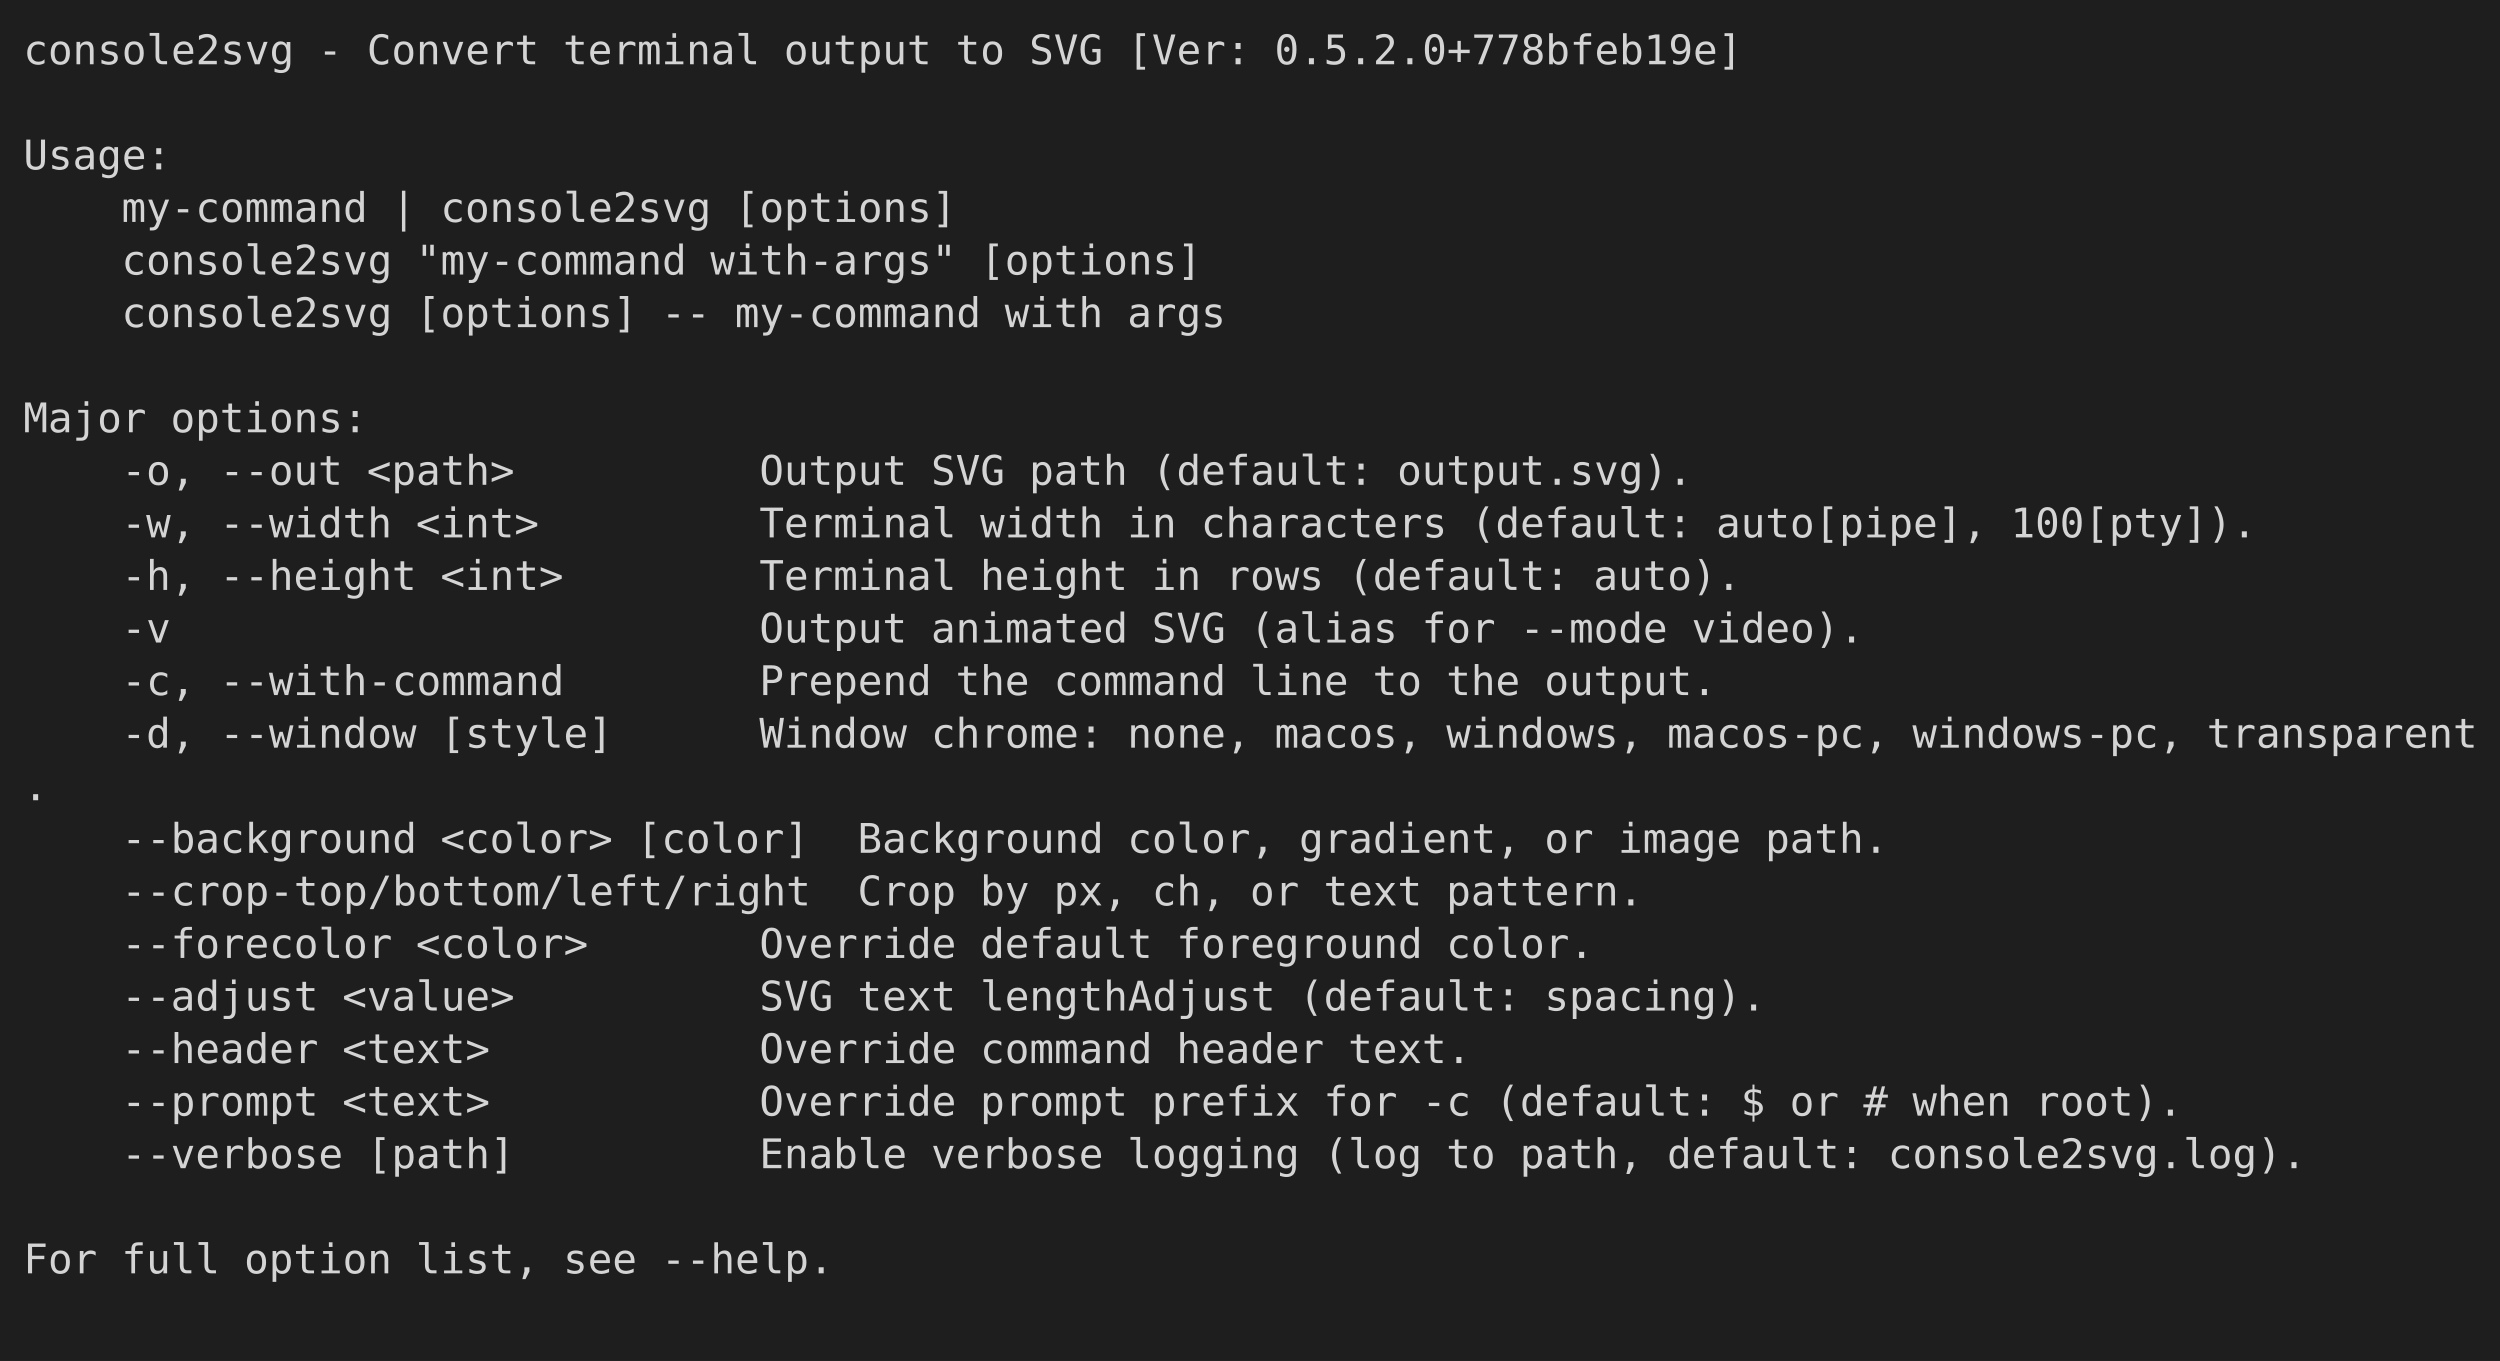
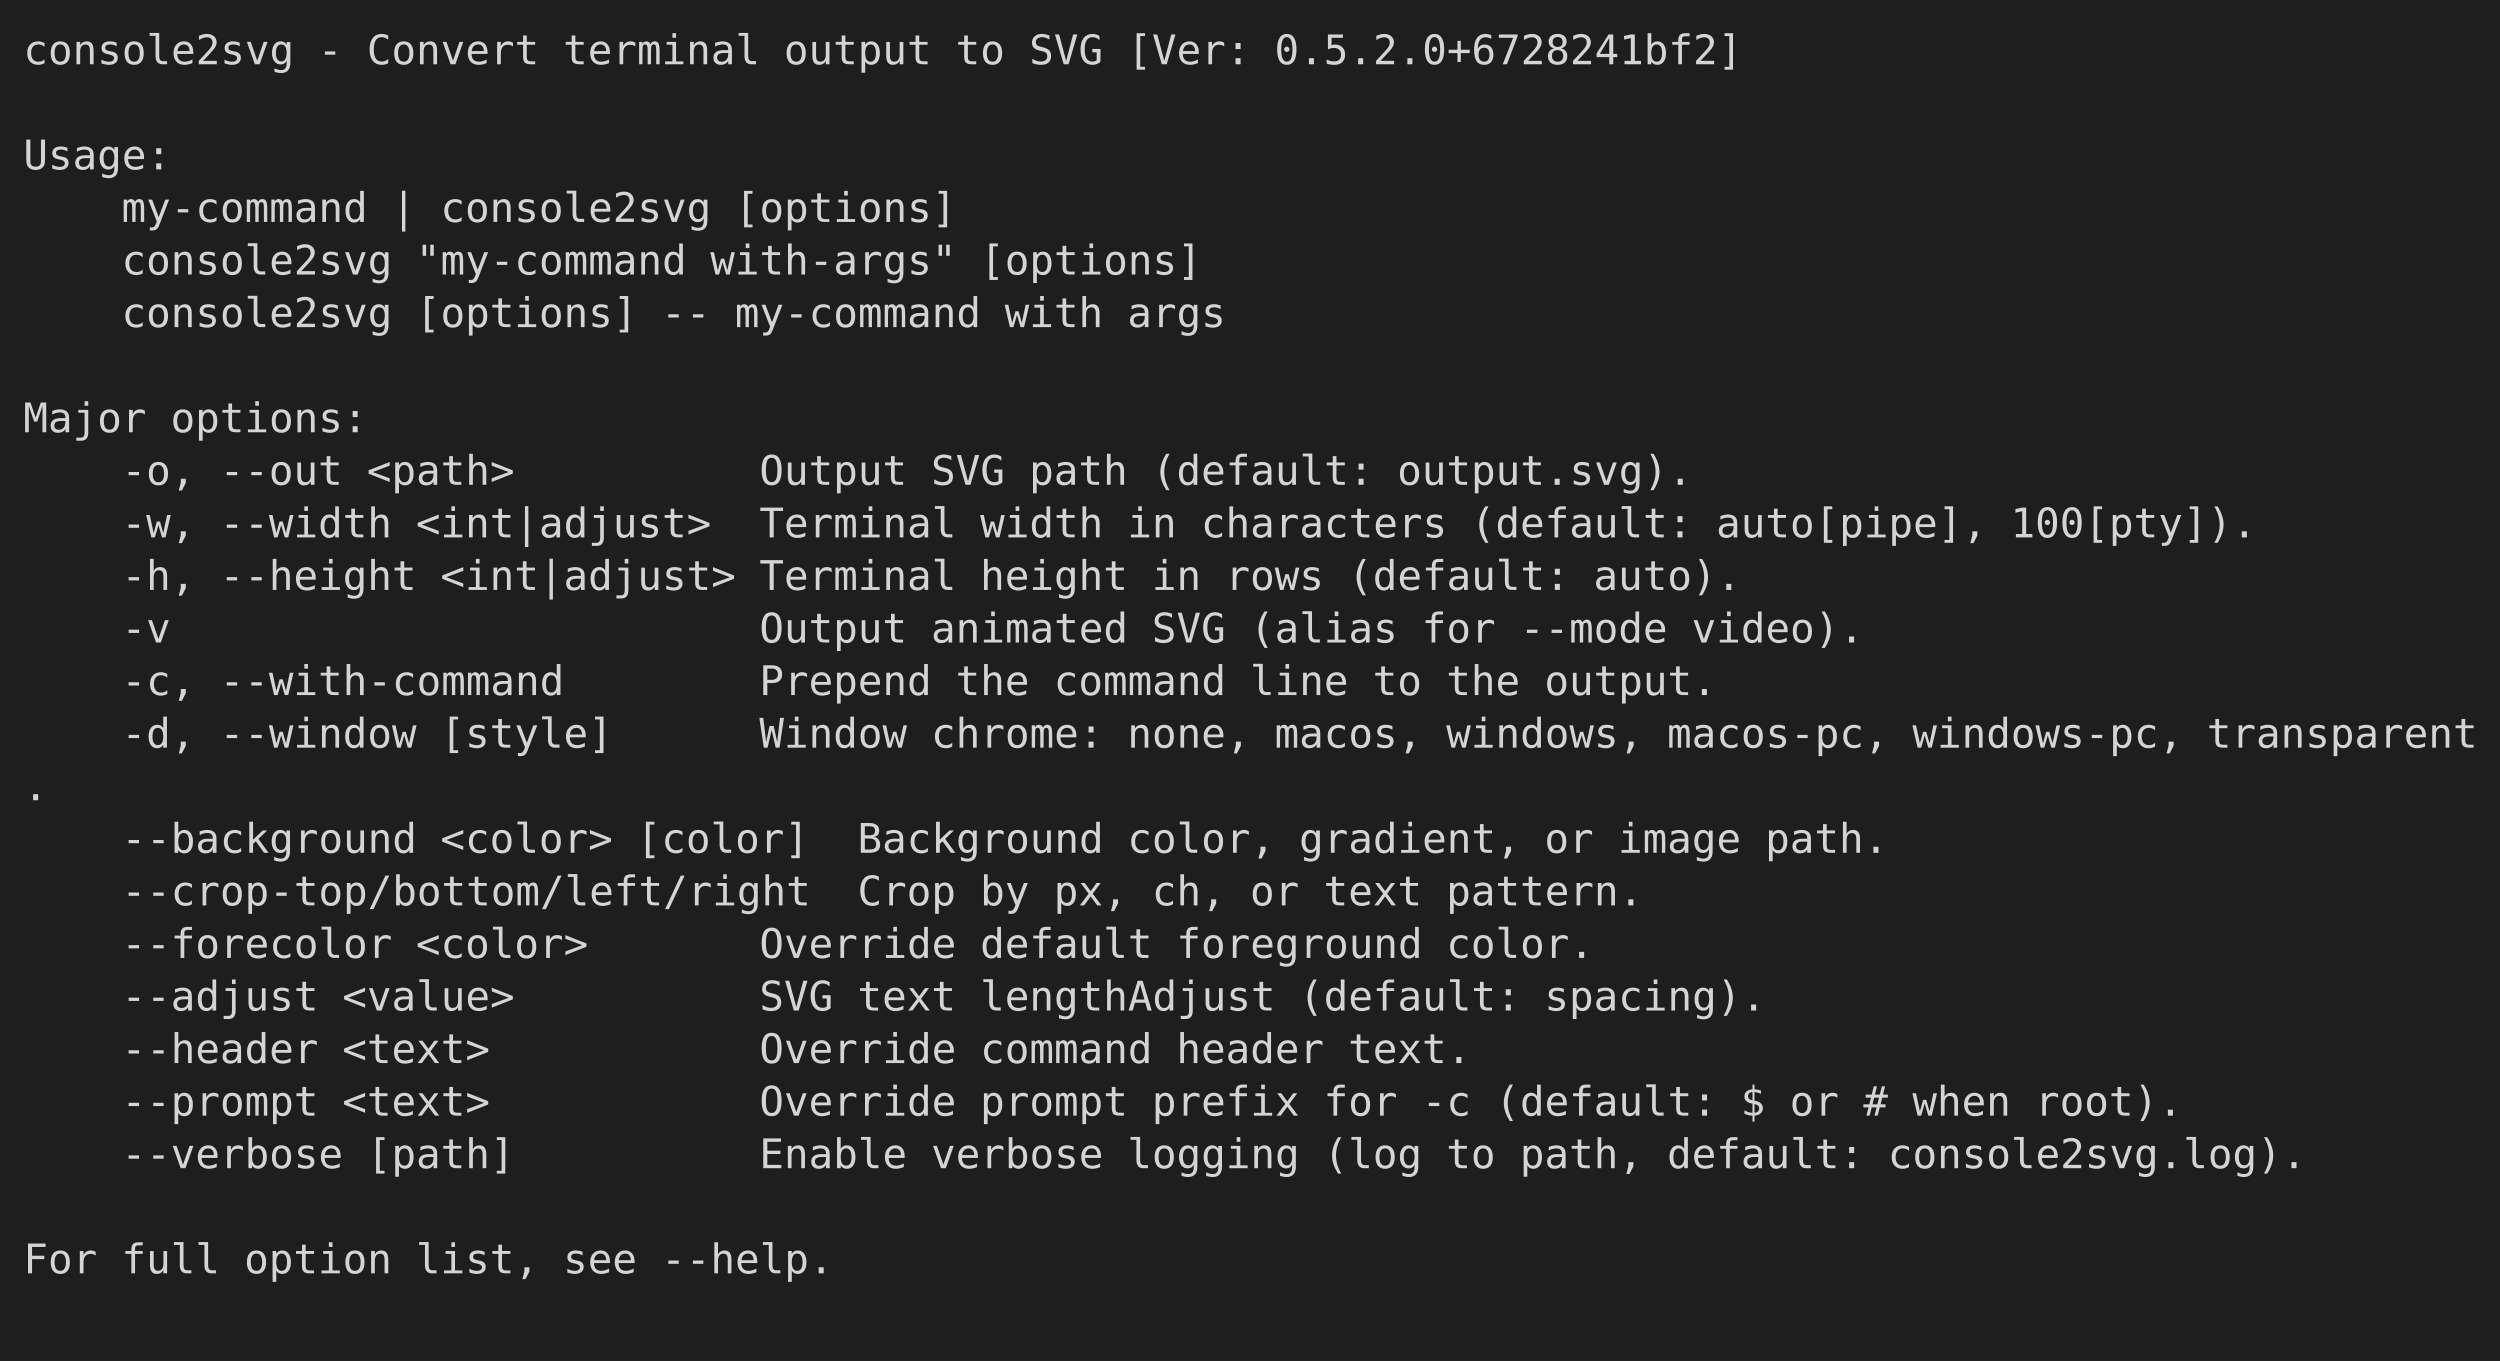
<svg xmlns="http://www.w3.org/2000/svg" viewBox="0 0 856 466" role="img" aria-label="console2svg output">
  <style>
.crt {
  font-family: ui-monospace,"Cascadia Mono","Segoe UI Mono","SFMono-Regular",Menlo,monospace;
  font-size: 14px;
}
text {
  dominant-baseline: alphabetic;
}
.bg {
  shape-rendering: crispEdges;
}
</style>
  <rect x="0" y="0" width="856" height="466" fill="#1e1e1e" />
  <g transform="translate(8 8)">
    <rect width="840" height="450" fill="#1e1e1e" />
    <text class="crt" x="0" y="14" fill="#d4d4d4" textLength="92.4" lengthAdjust="spacing">console2svg</text>
    <text class="crt" x="100.8" y="14" fill="#d4d4d4" textLength="8.4" lengthAdjust="spacing">-</text>
    <text class="crt" x="117.6" y="14" fill="#d4d4d4" textLength="58.8" lengthAdjust="spacing">Convert</text>
    <text class="crt" x="184.8" y="14" fill="#d4d4d4" textLength="67.2" lengthAdjust="spacing">terminal</text>
    <text class="crt" x="260.4" y="14" fill="#d4d4d4" textLength="50.4" lengthAdjust="spacing">output</text>
    <text class="crt" x="319.2" y="14" fill="#d4d4d4" textLength="16.8" lengthAdjust="spacing">to</text>
    <text class="crt" x="344.4" y="14" fill="#d4d4d4" textLength="25.2" lengthAdjust="spacing">SVG</text>
    <text class="crt" x="378" y="14" fill="#d4d4d4" textLength="42" lengthAdjust="spacing">[Ver:</text>
-     <text class="crt" x="428.4" y="14" fill="#d4d4d4" textLength="159.6" lengthAdjust="spacing">0.5.2.0+778bfeb19e]</text>
+     <text class="crt" x="428.4" y="14" fill="#d4d4d4" textLength="159.6" lengthAdjust="spacing">0.5.2.0+6728241bf2]</text>
    <text class="crt" x="0" y="50" fill="#d4d4d4" textLength="50.4" lengthAdjust="spacing">Usage:</text>
    <text class="crt" x="33.6" y="68" fill="#d4d4d4" textLength="84" lengthAdjust="spacing">my-command</text>
    <text class="crt" x="126" y="68" fill="#d4d4d4" textLength="8.4" lengthAdjust="spacing">|</text>
    <text class="crt" x="142.8" y="68" fill="#d4d4d4" textLength="92.4" lengthAdjust="spacing">console2svg</text>
    <text class="crt" x="243.6" y="68" fill="#d4d4d4" textLength="75.6" lengthAdjust="spacing">[options]</text>
    <text class="crt" x="33.6" y="86" fill="#d4d4d4" textLength="92.4" lengthAdjust="spacing">console2svg</text>
    <text class="crt" x="134.4" y="86" fill="#d4d4d4" textLength="92.4" lengthAdjust="spacing">"my-command</text>
    <text class="crt" x="235.2" y="86" fill="#d4d4d4" textLength="84" lengthAdjust="spacing">with-args"</text>
    <text class="crt" x="327.6" y="86" fill="#d4d4d4" textLength="75.6" lengthAdjust="spacing">[options]</text>
    <text class="crt" x="33.6" y="104" fill="#d4d4d4" textLength="92.4" lengthAdjust="spacing">console2svg</text>
    <text class="crt" x="134.4" y="104" fill="#d4d4d4" textLength="75.6" lengthAdjust="spacing">[options]</text>
    <text class="crt" x="218.4" y="104" fill="#d4d4d4" textLength="16.8" lengthAdjust="spacing">--</text>
    <text class="crt" x="243.6" y="104" fill="#d4d4d4" textLength="84" lengthAdjust="spacing">my-command</text>
    <text class="crt" x="336" y="104" fill="#d4d4d4" textLength="33.6" lengthAdjust="spacing">with</text>
    <text class="crt" x="378" y="104" fill="#d4d4d4" textLength="33.6" lengthAdjust="spacing">args</text>
    <text class="crt" x="0" y="140" fill="#d4d4d4" textLength="42" lengthAdjust="spacing">Major</text>
    <text class="crt" x="50.4" y="140" fill="#d4d4d4" textLength="67.2" lengthAdjust="spacing">options:</text>
    <text class="crt" x="33.6" y="158" fill="#d4d4d4" textLength="25.2" lengthAdjust="spacing">-o,</text>
    <text class="crt" x="67.2" y="158" fill="#d4d4d4" textLength="42" lengthAdjust="spacing">--out</text>
    <text class="crt" x="117.6" y="158" fill="#d4d4d4" textLength="50.4" lengthAdjust="spacing">&lt;path&gt;</text>
    <text class="crt" x="252" y="158" fill="#d4d4d4" textLength="50.4" lengthAdjust="spacing">Output</text>
    <text class="crt" x="310.8" y="158" fill="#d4d4d4" textLength="25.2" lengthAdjust="spacing">SVG</text>
    <text class="crt" x="344.4" y="158" fill="#d4d4d4" textLength="33.6" lengthAdjust="spacing">path</text>
    <text class="crt" x="386.4" y="158" fill="#d4d4d4" textLength="75.6" lengthAdjust="spacing">(default:</text>
    <text class="crt" x="470.4" y="158" fill="#d4d4d4" textLength="100.8" lengthAdjust="spacing">output.svg).</text>
    <text class="crt" x="33.6" y="176" fill="#d4d4d4" textLength="25.2" lengthAdjust="spacing">-w,</text>
    <text class="crt" x="67.2" y="176" fill="#d4d4d4" textLength="58.8" lengthAdjust="spacing">--width</text>
-     <text class="crt" x="134.4" y="176" fill="#d4d4d4" textLength="42" lengthAdjust="spacing">&lt;int&gt;</text>
+     <text class="crt" x="134.4" y="176" fill="#d4d4d4" textLength="100.8" lengthAdjust="spacing">&lt;int|adjust&gt;</text>
    <text class="crt" x="252" y="176" fill="#d4d4d4" textLength="67.2" lengthAdjust="spacing">Terminal</text>
    <text class="crt" x="327.6" y="176" fill="#d4d4d4" textLength="42" lengthAdjust="spacing">width</text>
    <text class="crt" x="378" y="176" fill="#d4d4d4" textLength="16.8" lengthAdjust="spacing">in</text>
    <text class="crt" x="403.2" y="176" fill="#d4d4d4" textLength="84" lengthAdjust="spacing">characters</text>
    <text class="crt" x="495.6" y="176" fill="#d4d4d4" textLength="75.6" lengthAdjust="spacing">(default:</text>
    <text class="crt" x="579.6" y="176" fill="#d4d4d4" textLength="92.4" lengthAdjust="spacing">auto[pipe],</text>
    <text class="crt" x="680.4" y="176" fill="#d4d4d4" textLength="84" lengthAdjust="spacing">100[pty]).</text>
    <text class="crt" x="33.6" y="194" fill="#d4d4d4" textLength="25.2" lengthAdjust="spacing">-h,</text>
    <text class="crt" x="67.2" y="194" fill="#d4d4d4" textLength="67.2" lengthAdjust="spacing">--height</text>
-     <text class="crt" x="142.8" y="194" fill="#d4d4d4" textLength="42" lengthAdjust="spacing">&lt;int&gt;</text>
+     <text class="crt" x="142.8" y="194" fill="#d4d4d4" textLength="100.8" lengthAdjust="spacing">&lt;int|adjust&gt;</text>
    <text class="crt" x="252" y="194" fill="#d4d4d4" textLength="67.2" lengthAdjust="spacing">Terminal</text>
    <text class="crt" x="327.6" y="194" fill="#d4d4d4" textLength="50.4" lengthAdjust="spacing">height</text>
    <text class="crt" x="386.4" y="194" fill="#d4d4d4" textLength="16.8" lengthAdjust="spacing">in</text>
    <text class="crt" x="411.6" y="194" fill="#d4d4d4" textLength="33.6" lengthAdjust="spacing">rows</text>
    <text class="crt" x="453.6" y="194" fill="#d4d4d4" textLength="75.6" lengthAdjust="spacing">(default:</text>
    <text class="crt" x="537.6" y="194" fill="#d4d4d4" textLength="50.4" lengthAdjust="spacing">auto).</text>
    <text class="crt" x="33.6" y="212" fill="#d4d4d4" textLength="16.8" lengthAdjust="spacing">-v</text>
    <text class="crt" x="252" y="212" fill="#d4d4d4" textLength="50.4" lengthAdjust="spacing">Output</text>
    <text class="crt" x="310.8" y="212" fill="#d4d4d4" textLength="67.2" lengthAdjust="spacing">animated</text>
    <text class="crt" x="386.4" y="212" fill="#d4d4d4" textLength="25.2" lengthAdjust="spacing">SVG</text>
    <text class="crt" x="420" y="212" fill="#d4d4d4" textLength="50.4" lengthAdjust="spacing">(alias</text>
    <text class="crt" x="478.8" y="212" fill="#d4d4d4" textLength="25.2" lengthAdjust="spacing">for</text>
    <text class="crt" x="512.4" y="212" fill="#d4d4d4" textLength="50.4" lengthAdjust="spacing">--mode</text>
    <text class="crt" x="571.2" y="212" fill="#d4d4d4" textLength="58.8" lengthAdjust="spacing">video).</text>
    <text class="crt" x="33.6" y="230" fill="#d4d4d4" textLength="25.2" lengthAdjust="spacing">-c,</text>
    <text class="crt" x="67.2" y="230" fill="#d4d4d4" textLength="117.6" lengthAdjust="spacing">--with-command</text>
    <text class="crt" x="252" y="230" fill="#d4d4d4" textLength="58.8" lengthAdjust="spacing">Prepend</text>
    <text class="crt" x="319.2" y="230" fill="#d4d4d4" textLength="25.2" lengthAdjust="spacing">the</text>
    <text class="crt" x="352.8" y="230" fill="#d4d4d4" textLength="58.8" lengthAdjust="spacing">command</text>
    <text class="crt" x="420" y="230" fill="#d4d4d4" textLength="33.6" lengthAdjust="spacing">line</text>
    <text class="crt" x="462" y="230" fill="#d4d4d4" textLength="16.8" lengthAdjust="spacing">to</text>
    <text class="crt" x="487.2" y="230" fill="#d4d4d4" textLength="25.2" lengthAdjust="spacing">the</text>
    <text class="crt" x="520.8" y="230" fill="#d4d4d4" textLength="58.8" lengthAdjust="spacing">output.</text>
    <text class="crt" x="33.6" y="248" fill="#d4d4d4" textLength="25.2" lengthAdjust="spacing">-d,</text>
    <text class="crt" x="67.2" y="248" fill="#d4d4d4" textLength="67.2" lengthAdjust="spacing">--window</text>
    <text class="crt" x="142.8" y="248" fill="#d4d4d4" textLength="58.8" lengthAdjust="spacing">[style]</text>
    <text class="crt" x="252" y="248" fill="#d4d4d4" textLength="50.4" lengthAdjust="spacing">Window</text>
    <text class="crt" x="310.8" y="248" fill="#d4d4d4" textLength="58.8" lengthAdjust="spacing">chrome:</text>
    <text class="crt" x="378" y="248" fill="#d4d4d4" textLength="42" lengthAdjust="spacing">none,</text>
    <text class="crt" x="428.4" y="248" fill="#d4d4d4" textLength="50.4" lengthAdjust="spacing">macos,</text>
    <text class="crt" x="487.2" y="248" fill="#d4d4d4" textLength="67.2" lengthAdjust="spacing">windows,</text>
    <text class="crt" x="562.8" y="248" fill="#d4d4d4" textLength="75.6" lengthAdjust="spacing">macos-pc,</text>
    <text class="crt" x="646.8" y="248" fill="#d4d4d4" textLength="92.4" lengthAdjust="spacing">windows-pc,</text>
    <text class="crt" x="747.6" y="248" fill="#d4d4d4" textLength="92.4" lengthAdjust="spacing">transparent</text>
    <text class="crt" x="0" y="266" fill="#d4d4d4" textLength="8.4" lengthAdjust="spacing">.</text>
    <text class="crt" x="33.6" y="284" fill="#d4d4d4" textLength="100.8" lengthAdjust="spacing">--background</text>
    <text class="crt" x="142.8" y="284" fill="#d4d4d4" textLength="58.8" lengthAdjust="spacing">&lt;color&gt;</text>
    <text class="crt" x="210" y="284" fill="#d4d4d4" textLength="58.8" lengthAdjust="spacing">[color]</text>
    <text class="crt" x="285.6" y="284" fill="#d4d4d4" textLength="84" lengthAdjust="spacing">Background</text>
    <text class="crt" x="378" y="284" fill="#d4d4d4" textLength="50.4" lengthAdjust="spacing">color,</text>
    <text class="crt" x="436.8" y="284" fill="#d4d4d4" textLength="75.6" lengthAdjust="spacing">gradient,</text>
    <text class="crt" x="520.8" y="284" fill="#d4d4d4" textLength="16.8" lengthAdjust="spacing">or</text>
    <text class="crt" x="546" y="284" fill="#d4d4d4" textLength="42" lengthAdjust="spacing">image</text>
    <text class="crt" x="596.4" y="284" fill="#d4d4d4" textLength="42" lengthAdjust="spacing">path.</text>
    <text class="crt" x="33.6" y="302" fill="#d4d4d4" textLength="235.2" lengthAdjust="spacing">--crop-top/bottom/left/right</text>
    <text class="crt" x="285.6" y="302" fill="#d4d4d4" textLength="33.6" lengthAdjust="spacing">Crop</text>
    <text class="crt" x="327.6" y="302" fill="#d4d4d4" textLength="16.8" lengthAdjust="spacing">by</text>
    <text class="crt" x="352.8" y="302" fill="#d4d4d4" textLength="25.2" lengthAdjust="spacing">px,</text>
    <text class="crt" x="386.4" y="302" fill="#d4d4d4" textLength="25.2" lengthAdjust="spacing">ch,</text>
    <text class="crt" x="420" y="302" fill="#d4d4d4" textLength="16.8" lengthAdjust="spacing">or</text>
    <text class="crt" x="445.2" y="302" fill="#d4d4d4" textLength="33.6" lengthAdjust="spacing">text</text>
    <text class="crt" x="487.2" y="302" fill="#d4d4d4" textLength="67.2" lengthAdjust="spacing">pattern.</text>
    <text class="crt" x="33.6" y="320" fill="#d4d4d4" textLength="92.4" lengthAdjust="spacing">--forecolor</text>
    <text class="crt" x="134.4" y="320" fill="#d4d4d4" textLength="58.8" lengthAdjust="spacing">&lt;color&gt;</text>
    <text class="crt" x="252" y="320" fill="#d4d4d4" textLength="67.2" lengthAdjust="spacing">Override</text>
    <text class="crt" x="327.6" y="320" fill="#d4d4d4" textLength="58.8" lengthAdjust="spacing">default</text>
    <text class="crt" x="394.8" y="320" fill="#d4d4d4" textLength="84" lengthAdjust="spacing">foreground</text>
    <text class="crt" x="487.2" y="320" fill="#d4d4d4" textLength="50.4" lengthAdjust="spacing">color.</text>
    <text class="crt" x="33.6" y="338" fill="#d4d4d4" textLength="67.2" lengthAdjust="spacing">--adjust</text>
    <text class="crt" x="109.2" y="338" fill="#d4d4d4" textLength="58.8" lengthAdjust="spacing">&lt;value&gt;</text>
    <text class="crt" x="252" y="338" fill="#d4d4d4" textLength="25.2" lengthAdjust="spacing">SVG</text>
    <text class="crt" x="285.6" y="338" fill="#d4d4d4" textLength="33.6" lengthAdjust="spacing">text</text>
    <text class="crt" x="327.6" y="338" fill="#d4d4d4" textLength="100.8" lengthAdjust="spacing">lengthAdjust</text>
    <text class="crt" x="436.8" y="338" fill="#d4d4d4" textLength="75.6" lengthAdjust="spacing">(default:</text>
    <text class="crt" x="520.8" y="338" fill="#d4d4d4" textLength="75.6" lengthAdjust="spacing">spacing).</text>
    <text class="crt" x="33.6" y="356" fill="#d4d4d4" textLength="67.2" lengthAdjust="spacing">--header</text>
    <text class="crt" x="109.2" y="356" fill="#d4d4d4" textLength="50.4" lengthAdjust="spacing">&lt;text&gt;</text>
    <text class="crt" x="252" y="356" fill="#d4d4d4" textLength="67.2" lengthAdjust="spacing">Override</text>
    <text class="crt" x="327.6" y="356" fill="#d4d4d4" textLength="58.8" lengthAdjust="spacing">command</text>
    <text class="crt" x="394.8" y="356" fill="#d4d4d4" textLength="50.4" lengthAdjust="spacing">header</text>
    <text class="crt" x="453.6" y="356" fill="#d4d4d4" textLength="42" lengthAdjust="spacing">text.</text>
    <text class="crt" x="33.6" y="374" fill="#d4d4d4" textLength="67.2" lengthAdjust="spacing">--prompt</text>
    <text class="crt" x="109.2" y="374" fill="#d4d4d4" textLength="50.4" lengthAdjust="spacing">&lt;text&gt;</text>
    <text class="crt" x="252" y="374" fill="#d4d4d4" textLength="67.2" lengthAdjust="spacing">Override</text>
    <text class="crt" x="327.6" y="374" fill="#d4d4d4" textLength="50.4" lengthAdjust="spacing">prompt</text>
    <text class="crt" x="386.4" y="374" fill="#d4d4d4" textLength="50.4" lengthAdjust="spacing">prefix</text>
    <text class="crt" x="445.2" y="374" fill="#d4d4d4" textLength="25.2" lengthAdjust="spacing">for</text>
    <text class="crt" x="478.8" y="374" fill="#d4d4d4" textLength="16.8" lengthAdjust="spacing">-c</text>
    <text class="crt" x="504" y="374" fill="#d4d4d4" textLength="75.6" lengthAdjust="spacing">(default:</text>
    <text class="crt" x="588" y="374" fill="#d4d4d4" textLength="8.4" lengthAdjust="spacing">$</text>
    <text class="crt" x="604.8" y="374" fill="#d4d4d4" textLength="16.8" lengthAdjust="spacing">or</text>
    <text class="crt" x="630" y="374" fill="#d4d4d4" textLength="8.4" lengthAdjust="spacing">#</text>
    <text class="crt" x="646.8" y="374" fill="#d4d4d4" textLength="33.6" lengthAdjust="spacing">when</text>
    <text class="crt" x="688.8" y="374" fill="#d4d4d4" textLength="50.4" lengthAdjust="spacing">root).</text>
    <text class="crt" x="33.6" y="392" fill="#d4d4d4" textLength="75.6" lengthAdjust="spacing">--verbose</text>
    <text class="crt" x="117.6" y="392" fill="#d4d4d4" textLength="50.4" lengthAdjust="spacing">[path]</text>
    <text class="crt" x="252" y="392" fill="#d4d4d4" textLength="50.4" lengthAdjust="spacing">Enable</text>
    <text class="crt" x="310.8" y="392" fill="#d4d4d4" textLength="58.8" lengthAdjust="spacing">verbose</text>
    <text class="crt" x="378" y="392" fill="#d4d4d4" textLength="58.8" lengthAdjust="spacing">logging</text>
    <text class="crt" x="445.2" y="392" fill="#d4d4d4" textLength="33.6" lengthAdjust="spacing">(log</text>
    <text class="crt" x="487.2" y="392" fill="#d4d4d4" textLength="16.8" lengthAdjust="spacing">to</text>
    <text class="crt" x="512.4" y="392" fill="#d4d4d4" textLength="42" lengthAdjust="spacing">path,</text>
    <text class="crt" x="562.8" y="392" fill="#d4d4d4" textLength="67.2" lengthAdjust="spacing">default:</text>
    <text class="crt" x="638.4" y="392" fill="#d4d4d4" textLength="142.8" lengthAdjust="spacing">console2svg.log).</text>
    <text class="crt" x="0" y="428" fill="#d4d4d4" textLength="25.2" lengthAdjust="spacing">For</text>
    <text class="crt" x="33.6" y="428" fill="#d4d4d4" textLength="33.6" lengthAdjust="spacing">full</text>
    <text class="crt" x="75.6" y="428" fill="#d4d4d4" textLength="50.4" lengthAdjust="spacing">option</text>
    <text class="crt" x="134.4" y="428" fill="#d4d4d4" textLength="42" lengthAdjust="spacing">list,</text>
    <text class="crt" x="184.8" y="428" fill="#d4d4d4" textLength="25.2" lengthAdjust="spacing">see</text>
    <text class="crt" x="218.4" y="428" fill="#d4d4d4" textLength="58.8" lengthAdjust="spacing">--help.</text>
  </g>
</svg>
